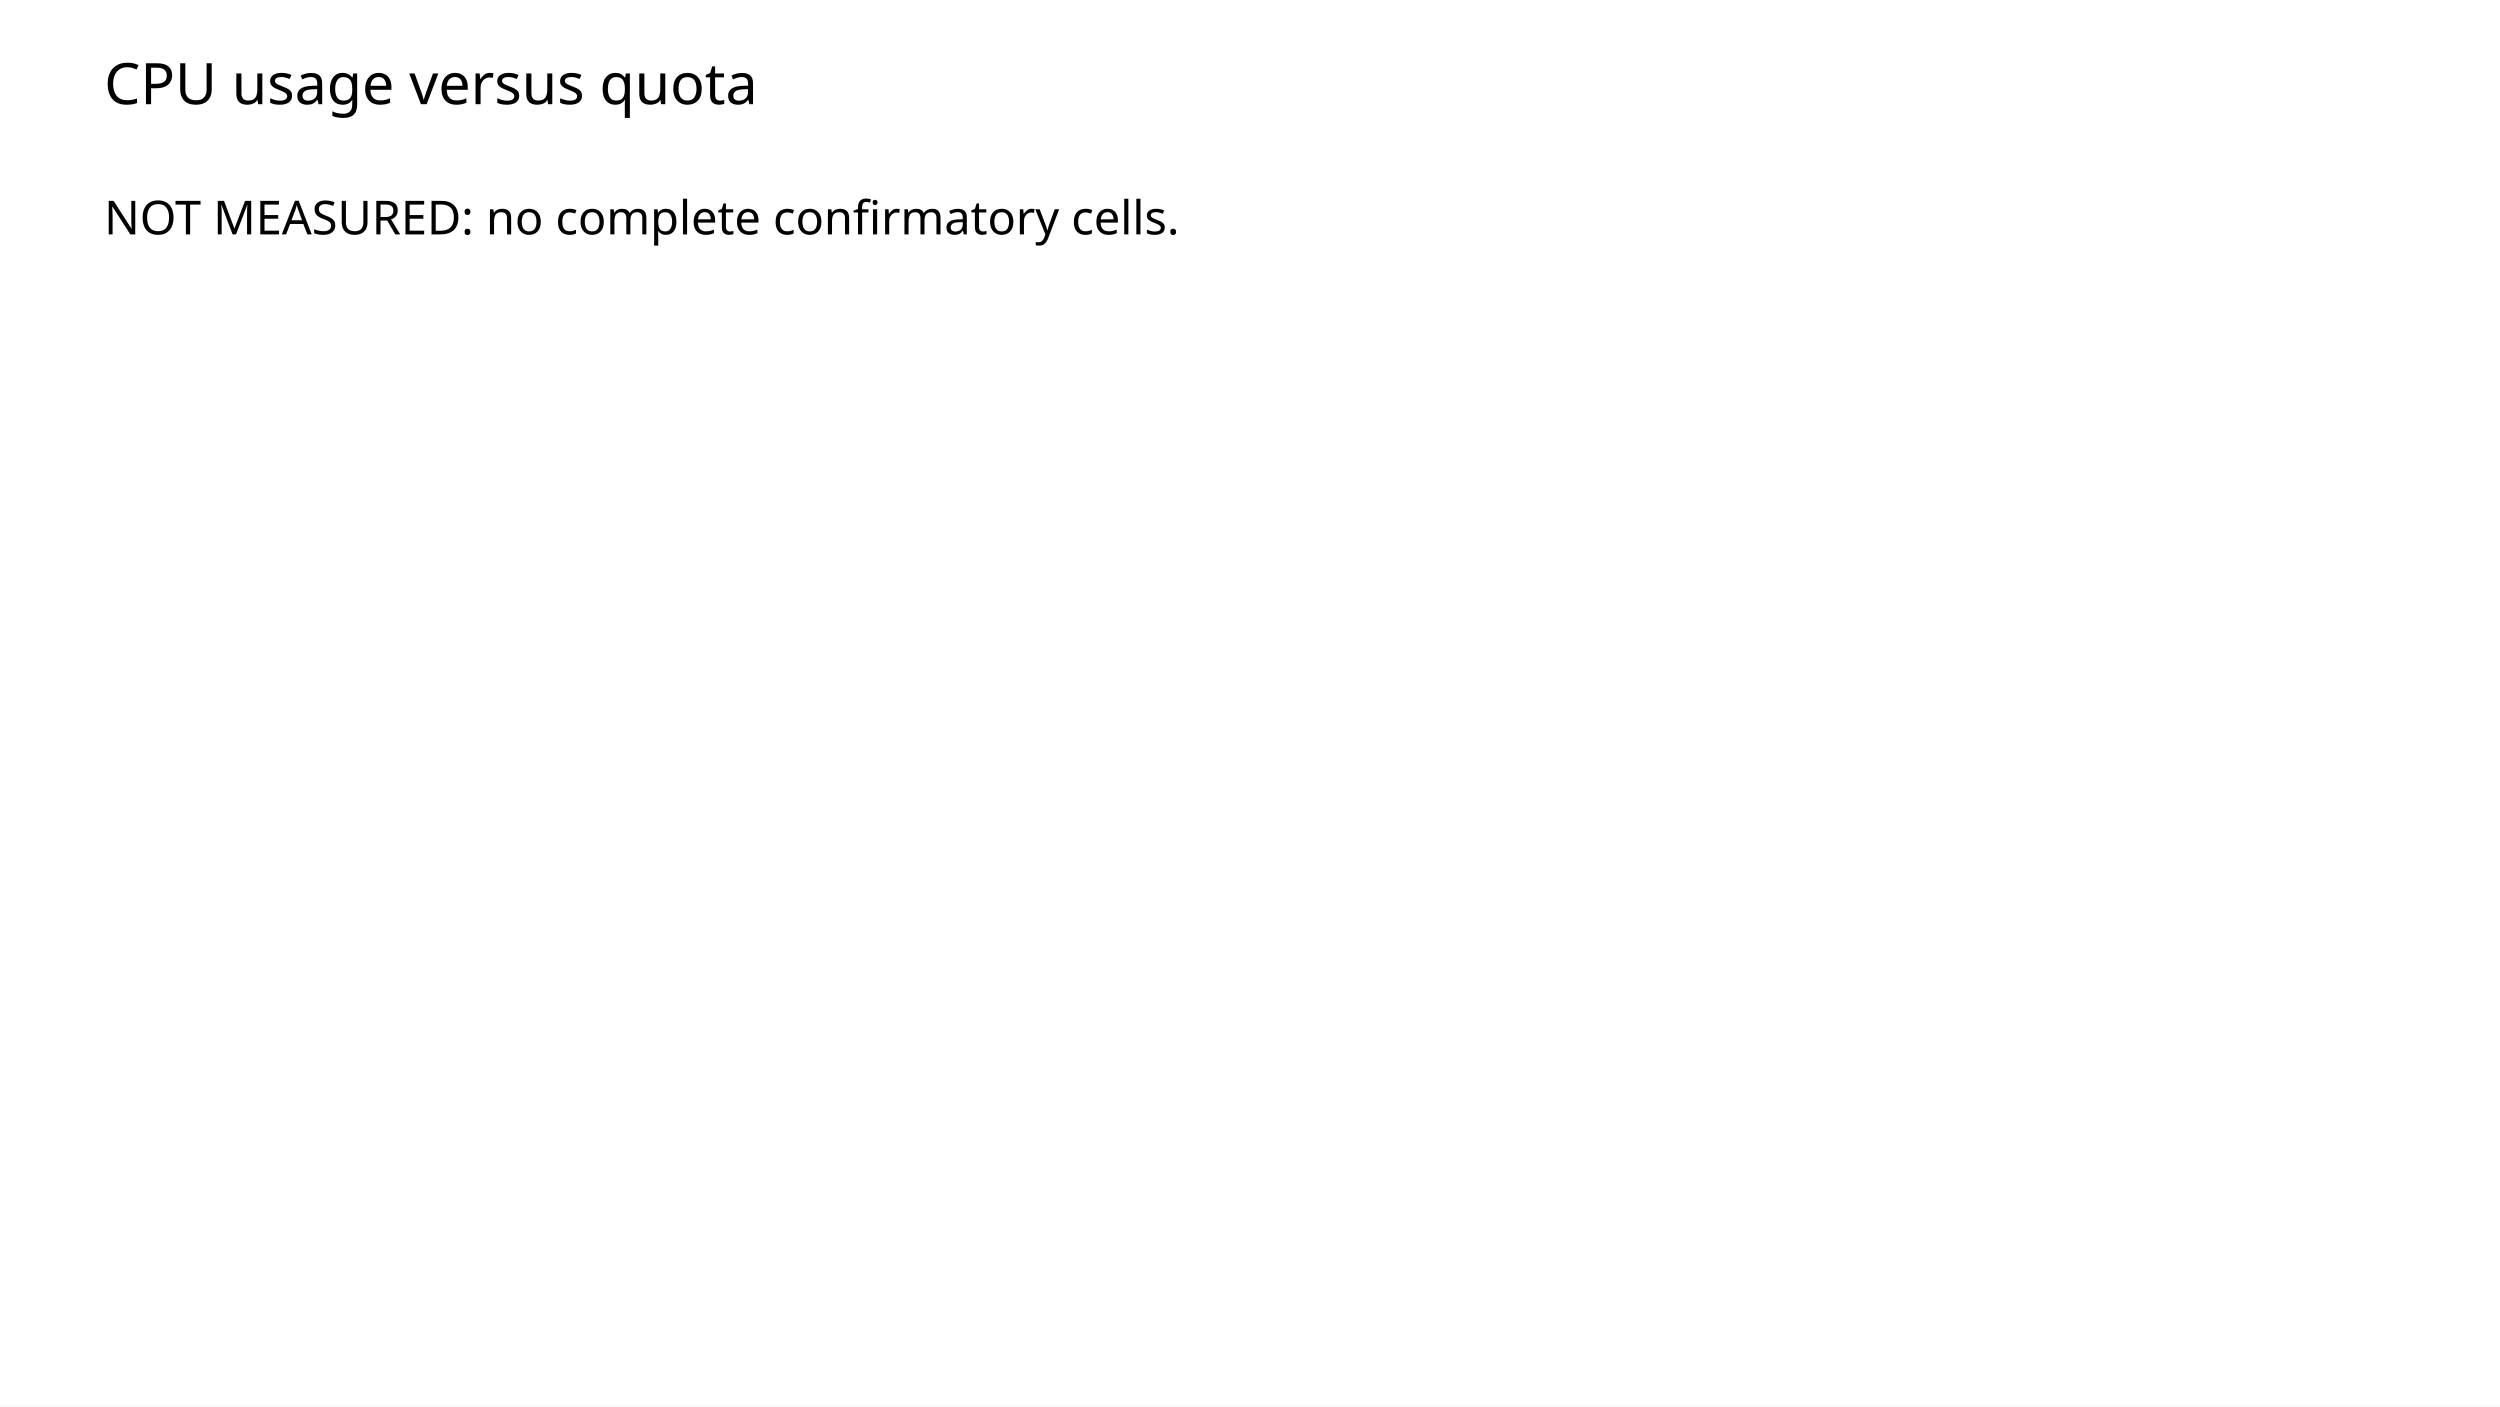
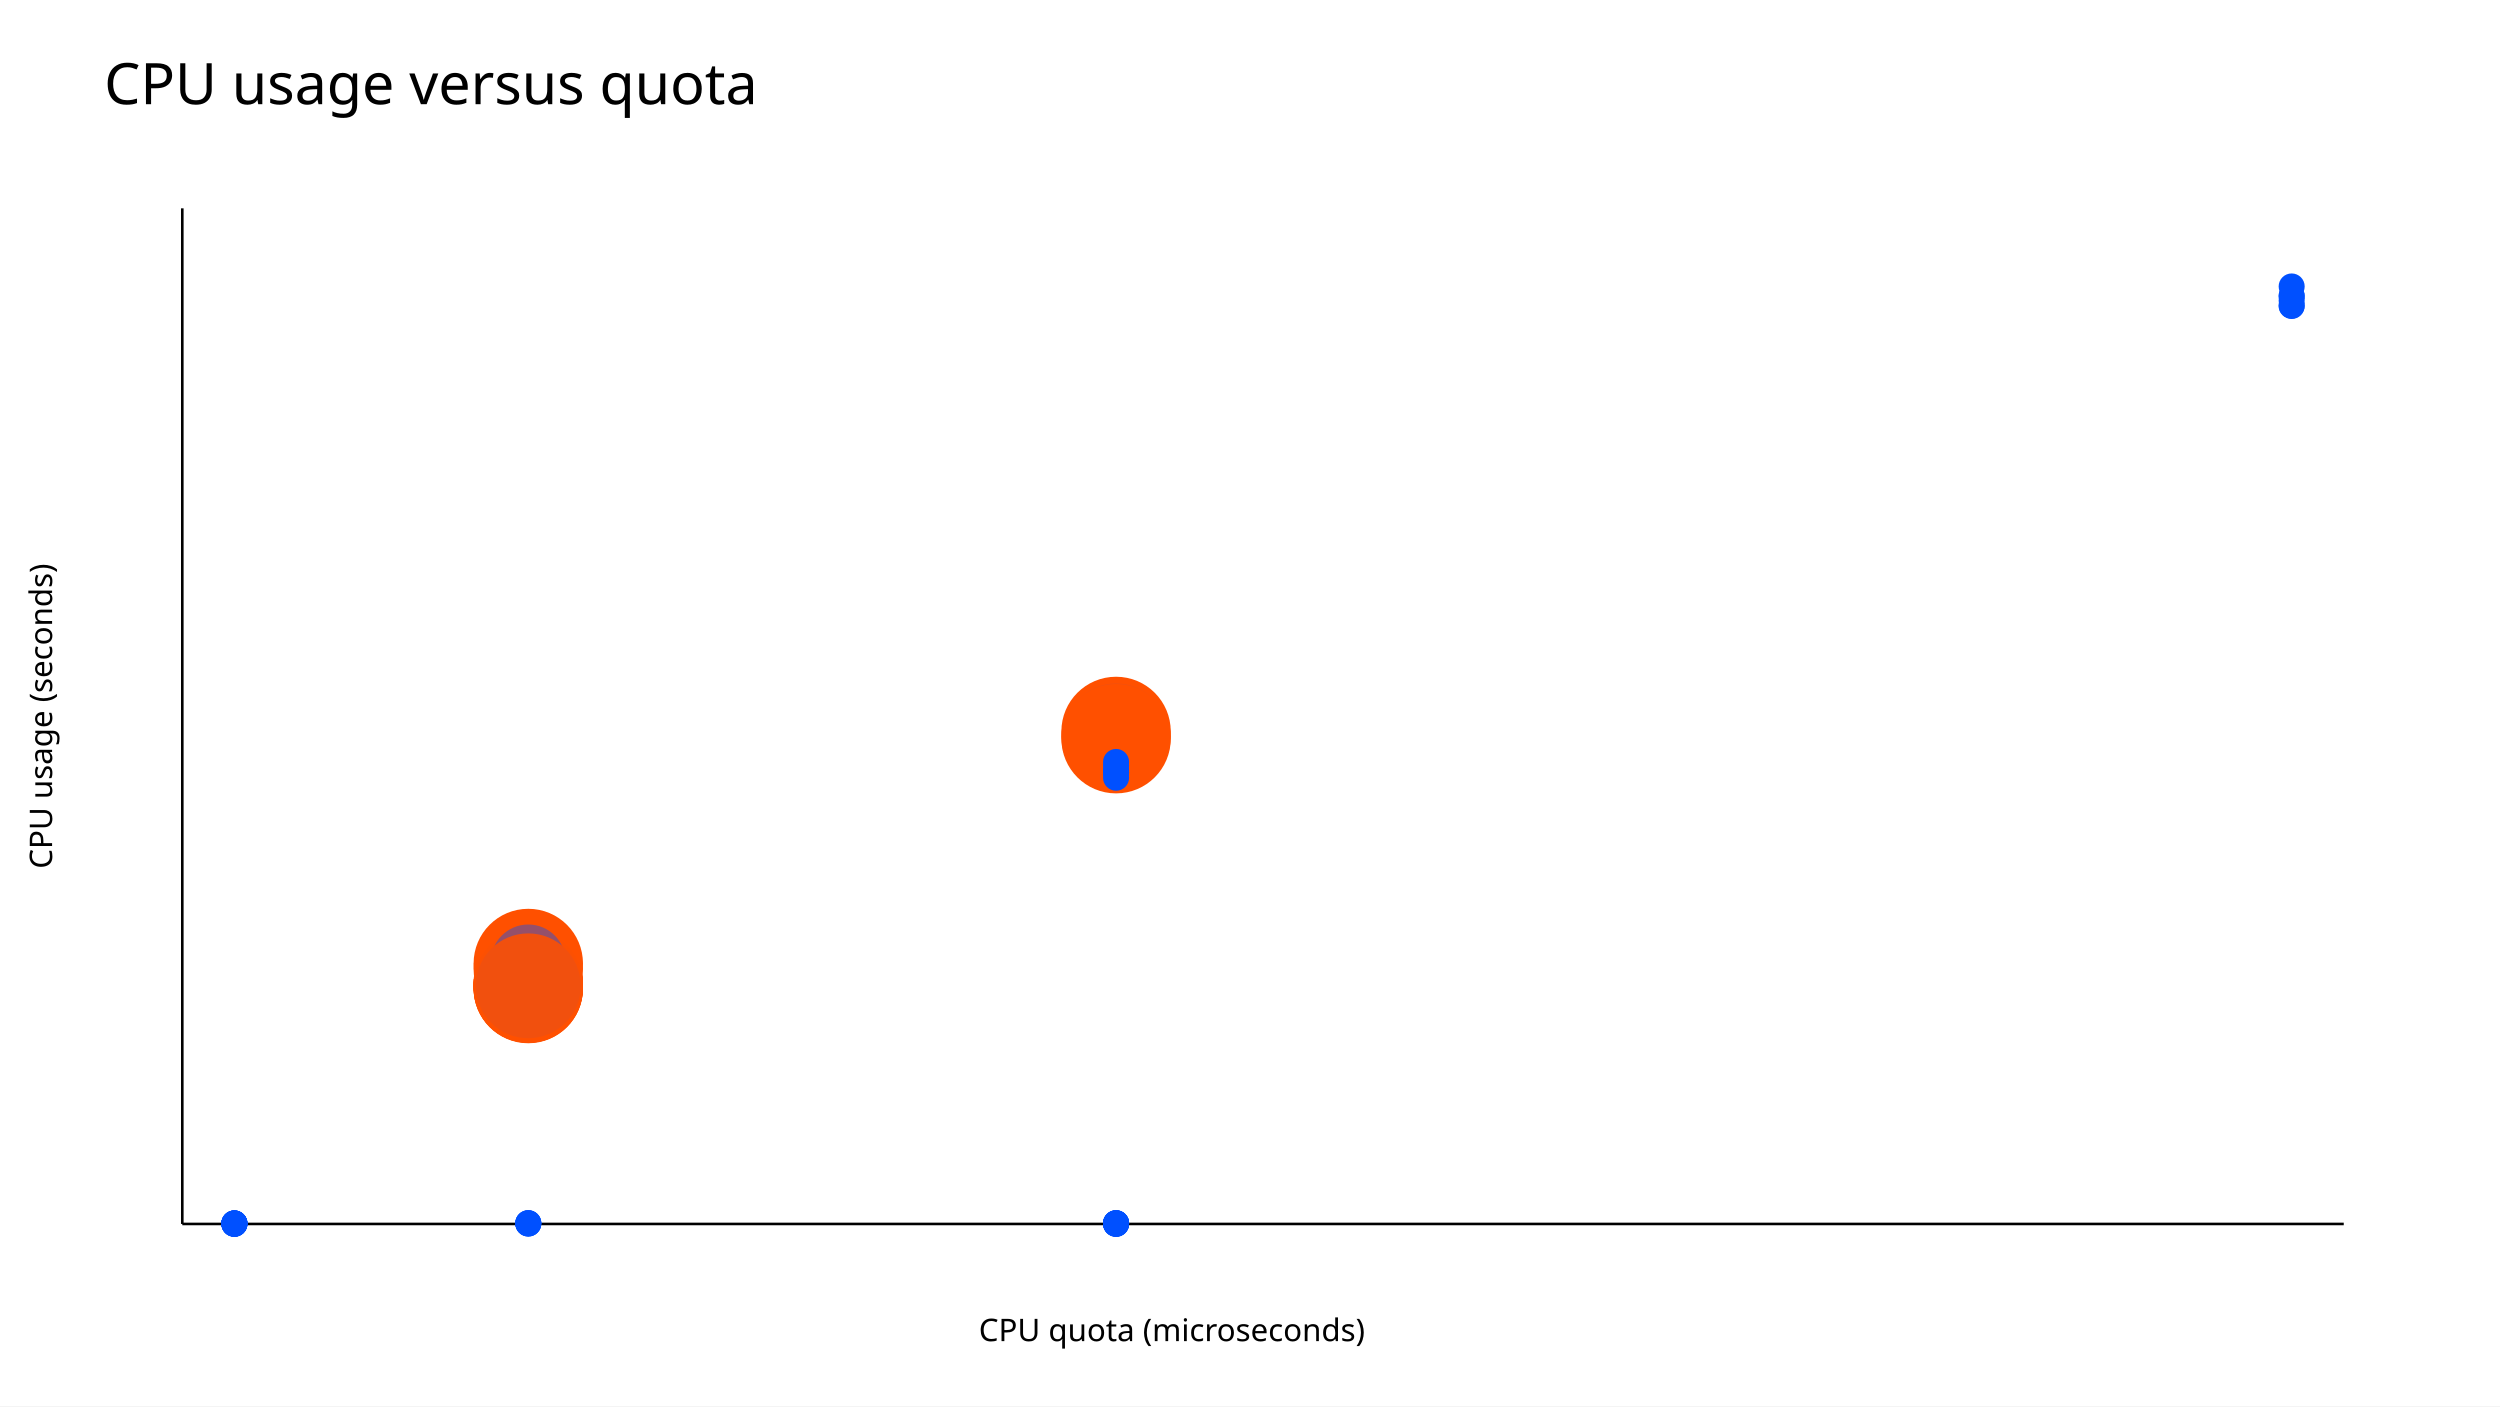
<svg xmlns="http://www.w3.org/2000/svg" width="960" height="540" viewBox="0 0 960 540" role="img">
  <rect width="960" height="540" fill="white" />
  <text x="40" y="40" font-family="sans-serif" font-size="22">CPU usage versus quota</text>
-   <text x="40" y="90" font-family="sans-serif" font-size="18">NOT MEASURED: no complete confirmatory cells.</text>
+   <line x1="70" y1="470" x2="900" y2="470" stroke="black" />
+   <line x1="70" y1="80" x2="70" y2="470" stroke="black" />
+   <text x="450" y="515" text-anchor="middle" font-family="sans-serif">CPU quota (microseconds)</text>
+   <text x="20" y="275" transform="rotate(-90 20 275)" text-anchor="middle" font-family="sans-serif">CPU usage (seconds)</text>
+   <circle cx="202.86" cy="377.94" r="20.76" fill="rgb(251,80,4)" />
+   <circle cx="202.86" cy="378.24" r="21.00" fill="rgb(255,80,0)" />
+   <circle cx="202.86" cy="378.30" r="20.92" fill="rgb(254,80,1)" />
+   <circle cx="202.86" cy="378.22" r="21.00" fill="rgb(255,80,0)" />
+   <circle cx="202.86" cy="377.40" r="21.00" fill="rgb(255,80,0)" />
+   <circle cx="202.86" cy="378.20" r="21.00" fill="rgb(255,80,0)" />
+   <circle cx="880.00" cy="113.68" r="5.00" fill="rgb(0,80,255)" />
+   <circle cx="880.00" cy="113.67" r="5.00" fill="rgb(0,80,255)" />
+   <circle cx="880.00" cy="115.43" r="5.00" fill="rgb(0,80,255)" />
+   <circle cx="880.00" cy="117.50" r="5.00" fill="rgb(0,80,255)" />
+   <circle cx="880.00" cy="110.00" r="5.00" fill="rgb(0,80,255)" />
+   <circle cx="880.00" cy="117.35" r="5.00" fill="rgb(0,80,255)" />
+   <circle cx="202.86" cy="369.98" r="21.00" fill="rgb(255,80,0)" />
+   <circle cx="202.86" cy="378.32" r="21.00" fill="rgb(255,80,0)" />
+   <circle cx="202.86" cy="378.14" r="21.00" fill="rgb(255,80,0)" />
+   <circle cx="202.86" cy="379.46" r="21.00" fill="rgb(255,80,0)" />
+   <circle cx="202.86" cy="469.67" r="5.00" fill="rgb(0,80,255)" />
+   <circle cx="202.86" cy="372.06" r="21.00" fill="rgb(255,80,0)" />
+   <circle cx="202.86" cy="379.61" r="21.00" fill="rgb(255,80,0)" />
+   <circle cx="202.86" cy="379.38" r="20.76" fill="rgb(251,80,4)" />
+   <circle cx="202.86" cy="469.87" r="5.00" fill="rgb(0,80,255)" />
+   <circle cx="428.57" cy="282.80" r="21.00" fill="rgb(255,80,0)" />
+   <circle cx="428.57" cy="280.87" r="21.00" fill="rgb(255,80,0)" />
+   <circle cx="428.57" cy="469.68" r="5.00" fill="rgb(0,80,255)" />
+   <circle cx="428.57" cy="469.71" r="5.00" fill="rgb(0,80,255)" />
+   <circle cx="428.57" cy="282.43" r="19.99" fill="rgb(239,80,16)" />
+   <circle cx="428.57" cy="283.66" r="21.00" fill="rgb(255,80,0)" />
+   <circle cx="202.86" cy="469.72" r="5.00" fill="rgb(0,80,255)" />
+   <circle cx="202.86" cy="379.44" r="21.00" fill="rgb(255,80,0)" />
+   <circle cx="202.86" cy="469.80" r="5.00" fill="rgb(0,80,255)" />
+   <circle cx="90.00" cy="469.82" r="5.00" fill="rgb(0,80,255)" />
+   <circle cx="90.00" cy="469.82" r="5.00" fill="rgb(0,80,255)" />
+   <circle cx="90.00" cy="469.77" r="5.00" fill="rgb(0,80,255)" />
+   <circle cx="90.00" cy="469.86" r="5.00" fill="rgb(0,80,255)" />
+   <circle cx="90.00" cy="469.90" r="5.00" fill="rgb(0,80,255)" />
+   <circle cx="90.00" cy="469.86" r="5.00" fill="rgb(0,80,255)" />
+   <circle cx="428.57" cy="469.94" r="5.00" fill="rgb(0,80,255)" />
+   <circle cx="428.57" cy="469.79" r="5.00" fill="rgb(0,80,255)" />
+   <circle cx="428.57" cy="470.00" r="5.00" fill="rgb(0,80,255)" />
+   <circle cx="428.57" cy="469.76" r="5.00" fill="rgb(0,80,255)" />
+   <circle cx="428.57" cy="469.82" r="5.00" fill="rgb(0,80,255)" />
+   <circle cx="428.57" cy="469.81" r="5.00" fill="rgb(0,80,255)" />
+   <circle cx="90.00" cy="469.79" r="5.00" fill="rgb(0,80,255)" />
+   <circle cx="90.00" cy="470.00" r="5.00" fill="rgb(0,80,255)" />
+   <circle cx="90.00" cy="469.87" r="5.00" fill="rgb(0,80,255)" />
+   <circle cx="202.86" cy="378.51" r="8.72" fill="rgb(59,80,196)" />
+   <circle cx="202.86" cy="377.65" r="20.76" fill="rgb(251,80,4)" />
+   <circle cx="202.86" cy="378.33" r="20.52" fill="rgb(247,80,8)" />
+   <circle cx="202.86" cy="378.92" r="21.00" fill="rgb(255,80,0)" />
+   <circle cx="202.86" cy="378.98" r="21.00" fill="rgb(255,80,0)" />
+   <circle cx="202.86" cy="378.62" r="21.00" fill="rgb(255,80,0)" />
+   <circle cx="428.57" cy="292.59" r="5.00" fill="rgb(0,80,255)" />
+   <circle cx="428.57" cy="296.69" r="5.00" fill="rgb(0,80,255)" />
+   <circle cx="428.57" cy="295.86" r="5.00" fill="rgb(0,80,255)" />
+   <circle cx="428.57" cy="296.68" r="5.00" fill="rgb(0,80,255)" />
+   <circle cx="428.57" cy="294.09" r="5.00" fill="rgb(0,80,255)" />
+   <circle cx="428.57" cy="298.65" r="5.00" fill="rgb(0,80,255)" />
+   <circle cx="202.86" cy="377.74" r="20.84" fill="rgb(252,80,2)" />
+   <circle cx="202.86" cy="369.35" r="14.34" fill="rgb(149,80,106)" />
+   <circle cx="202.86" cy="378.55" r="20.12" fill="rgb(241,80,14)" />
</svg>
